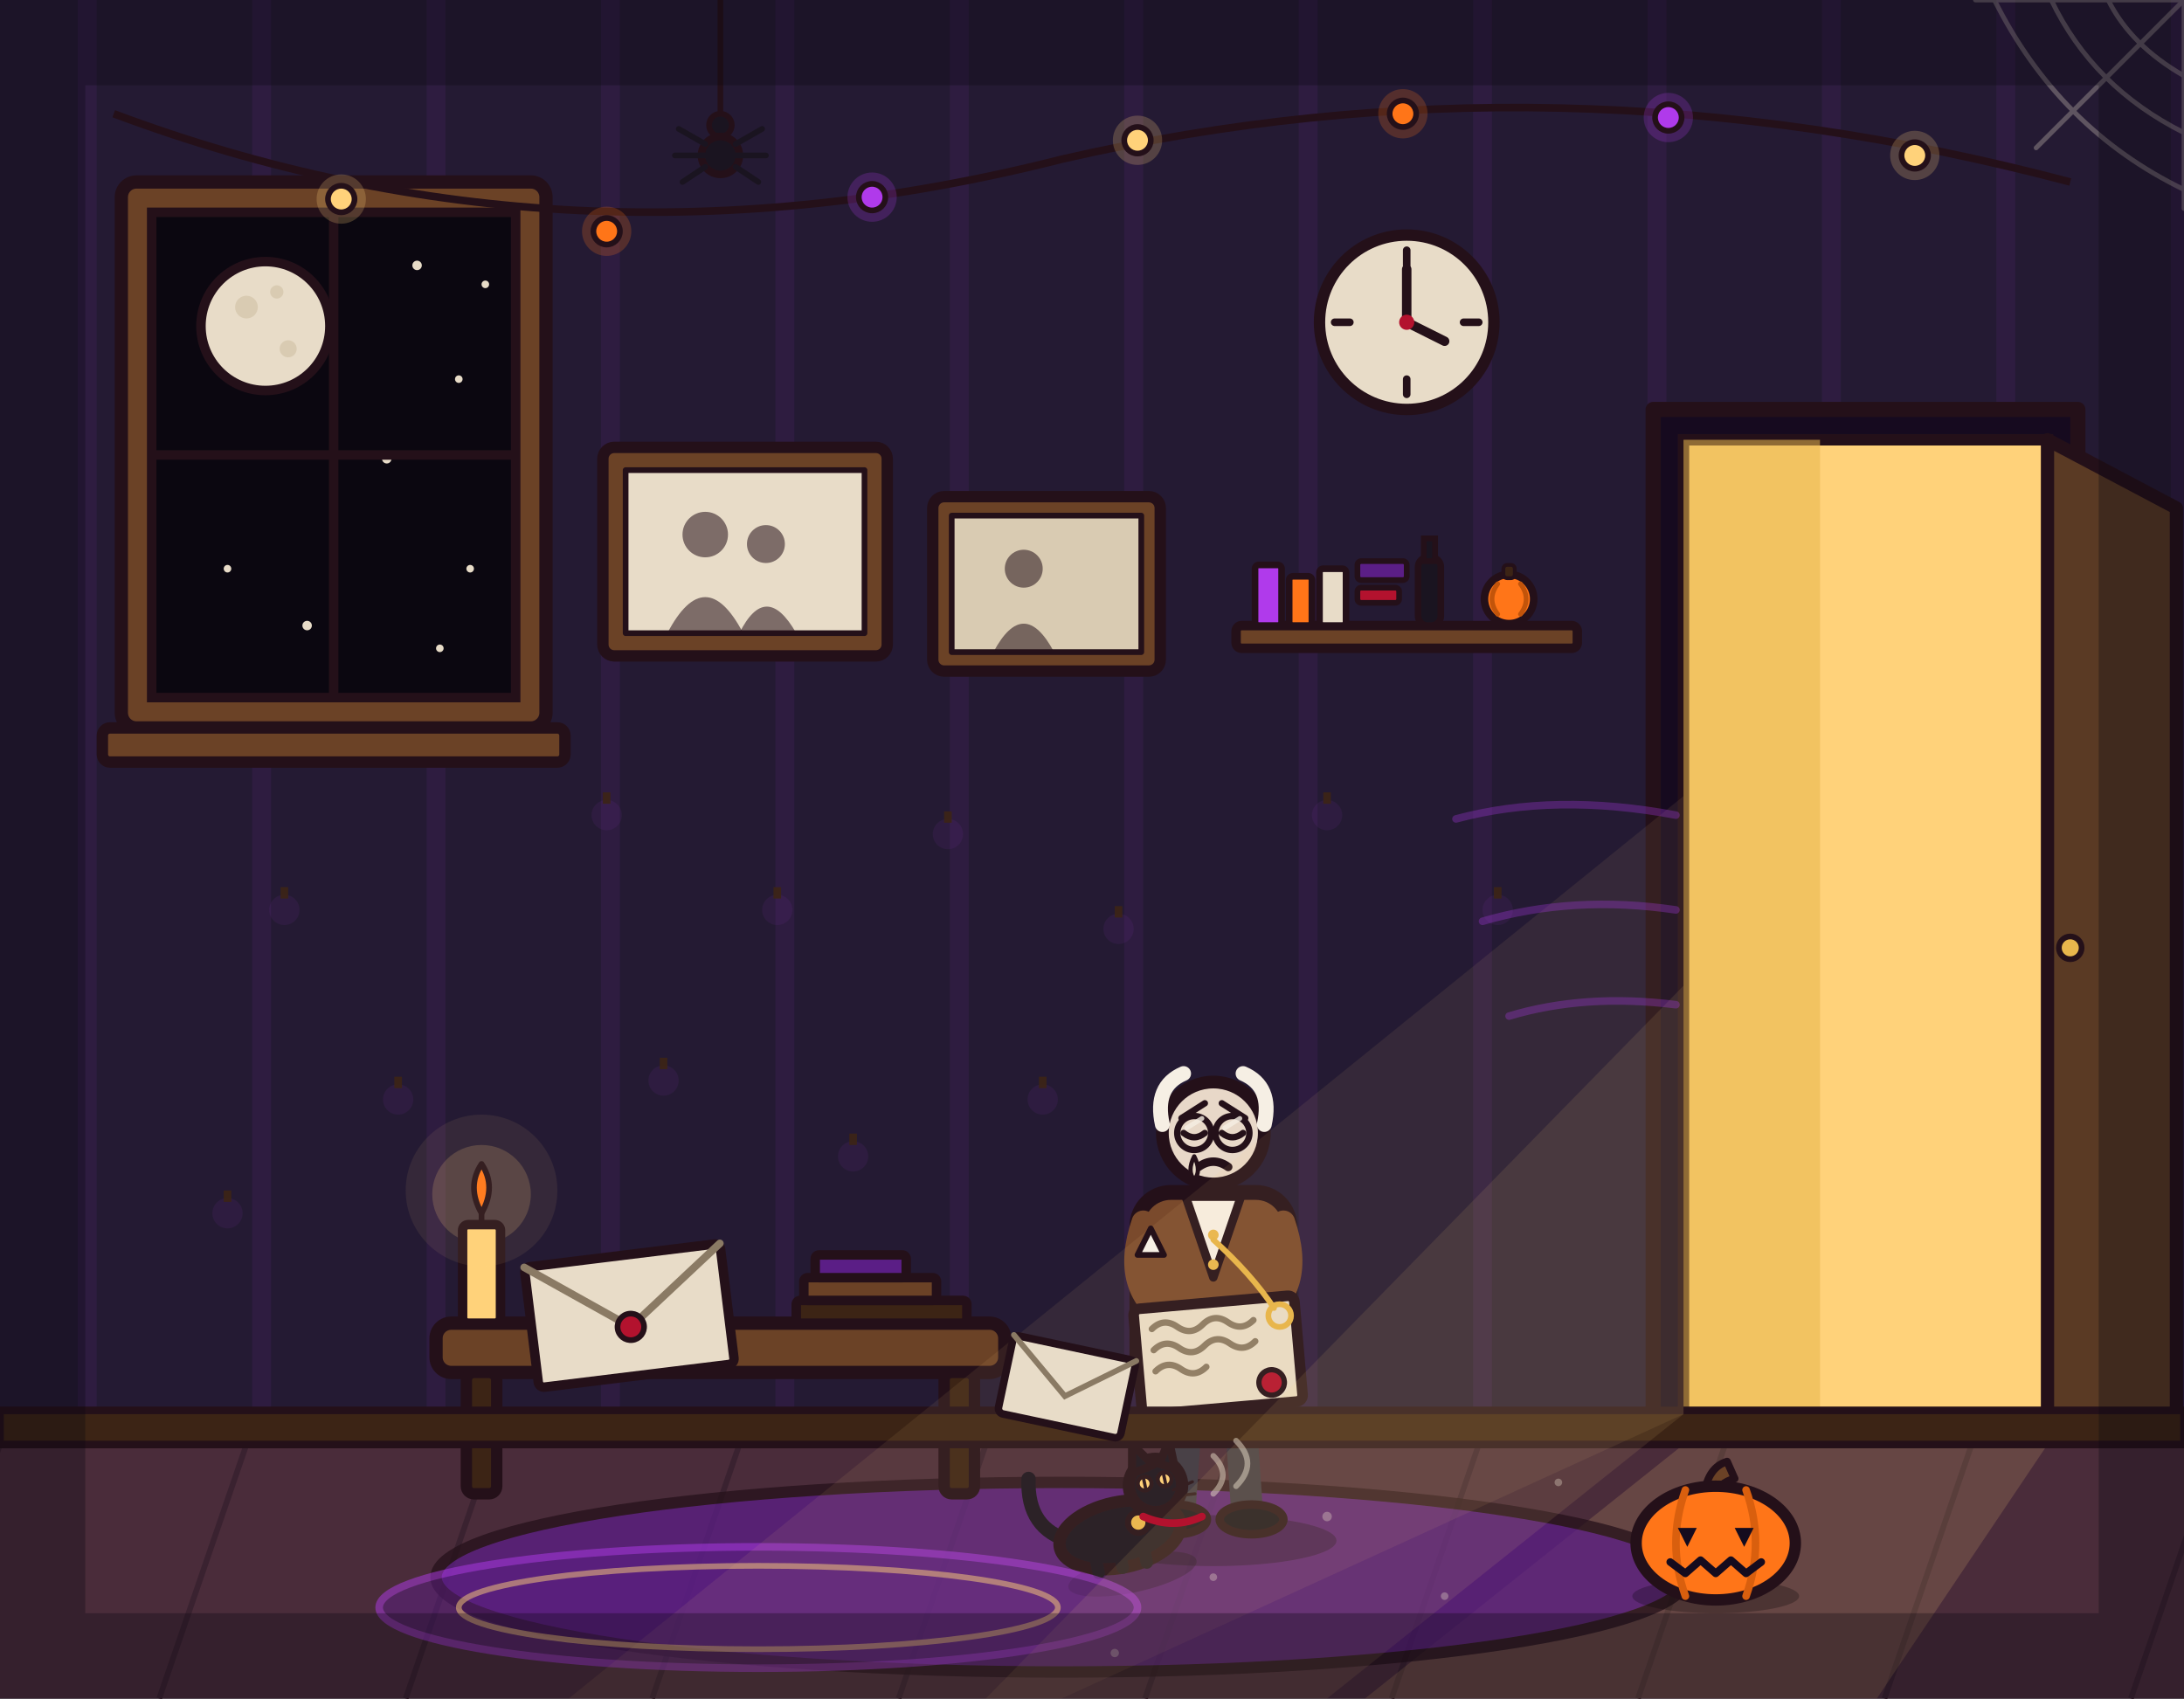
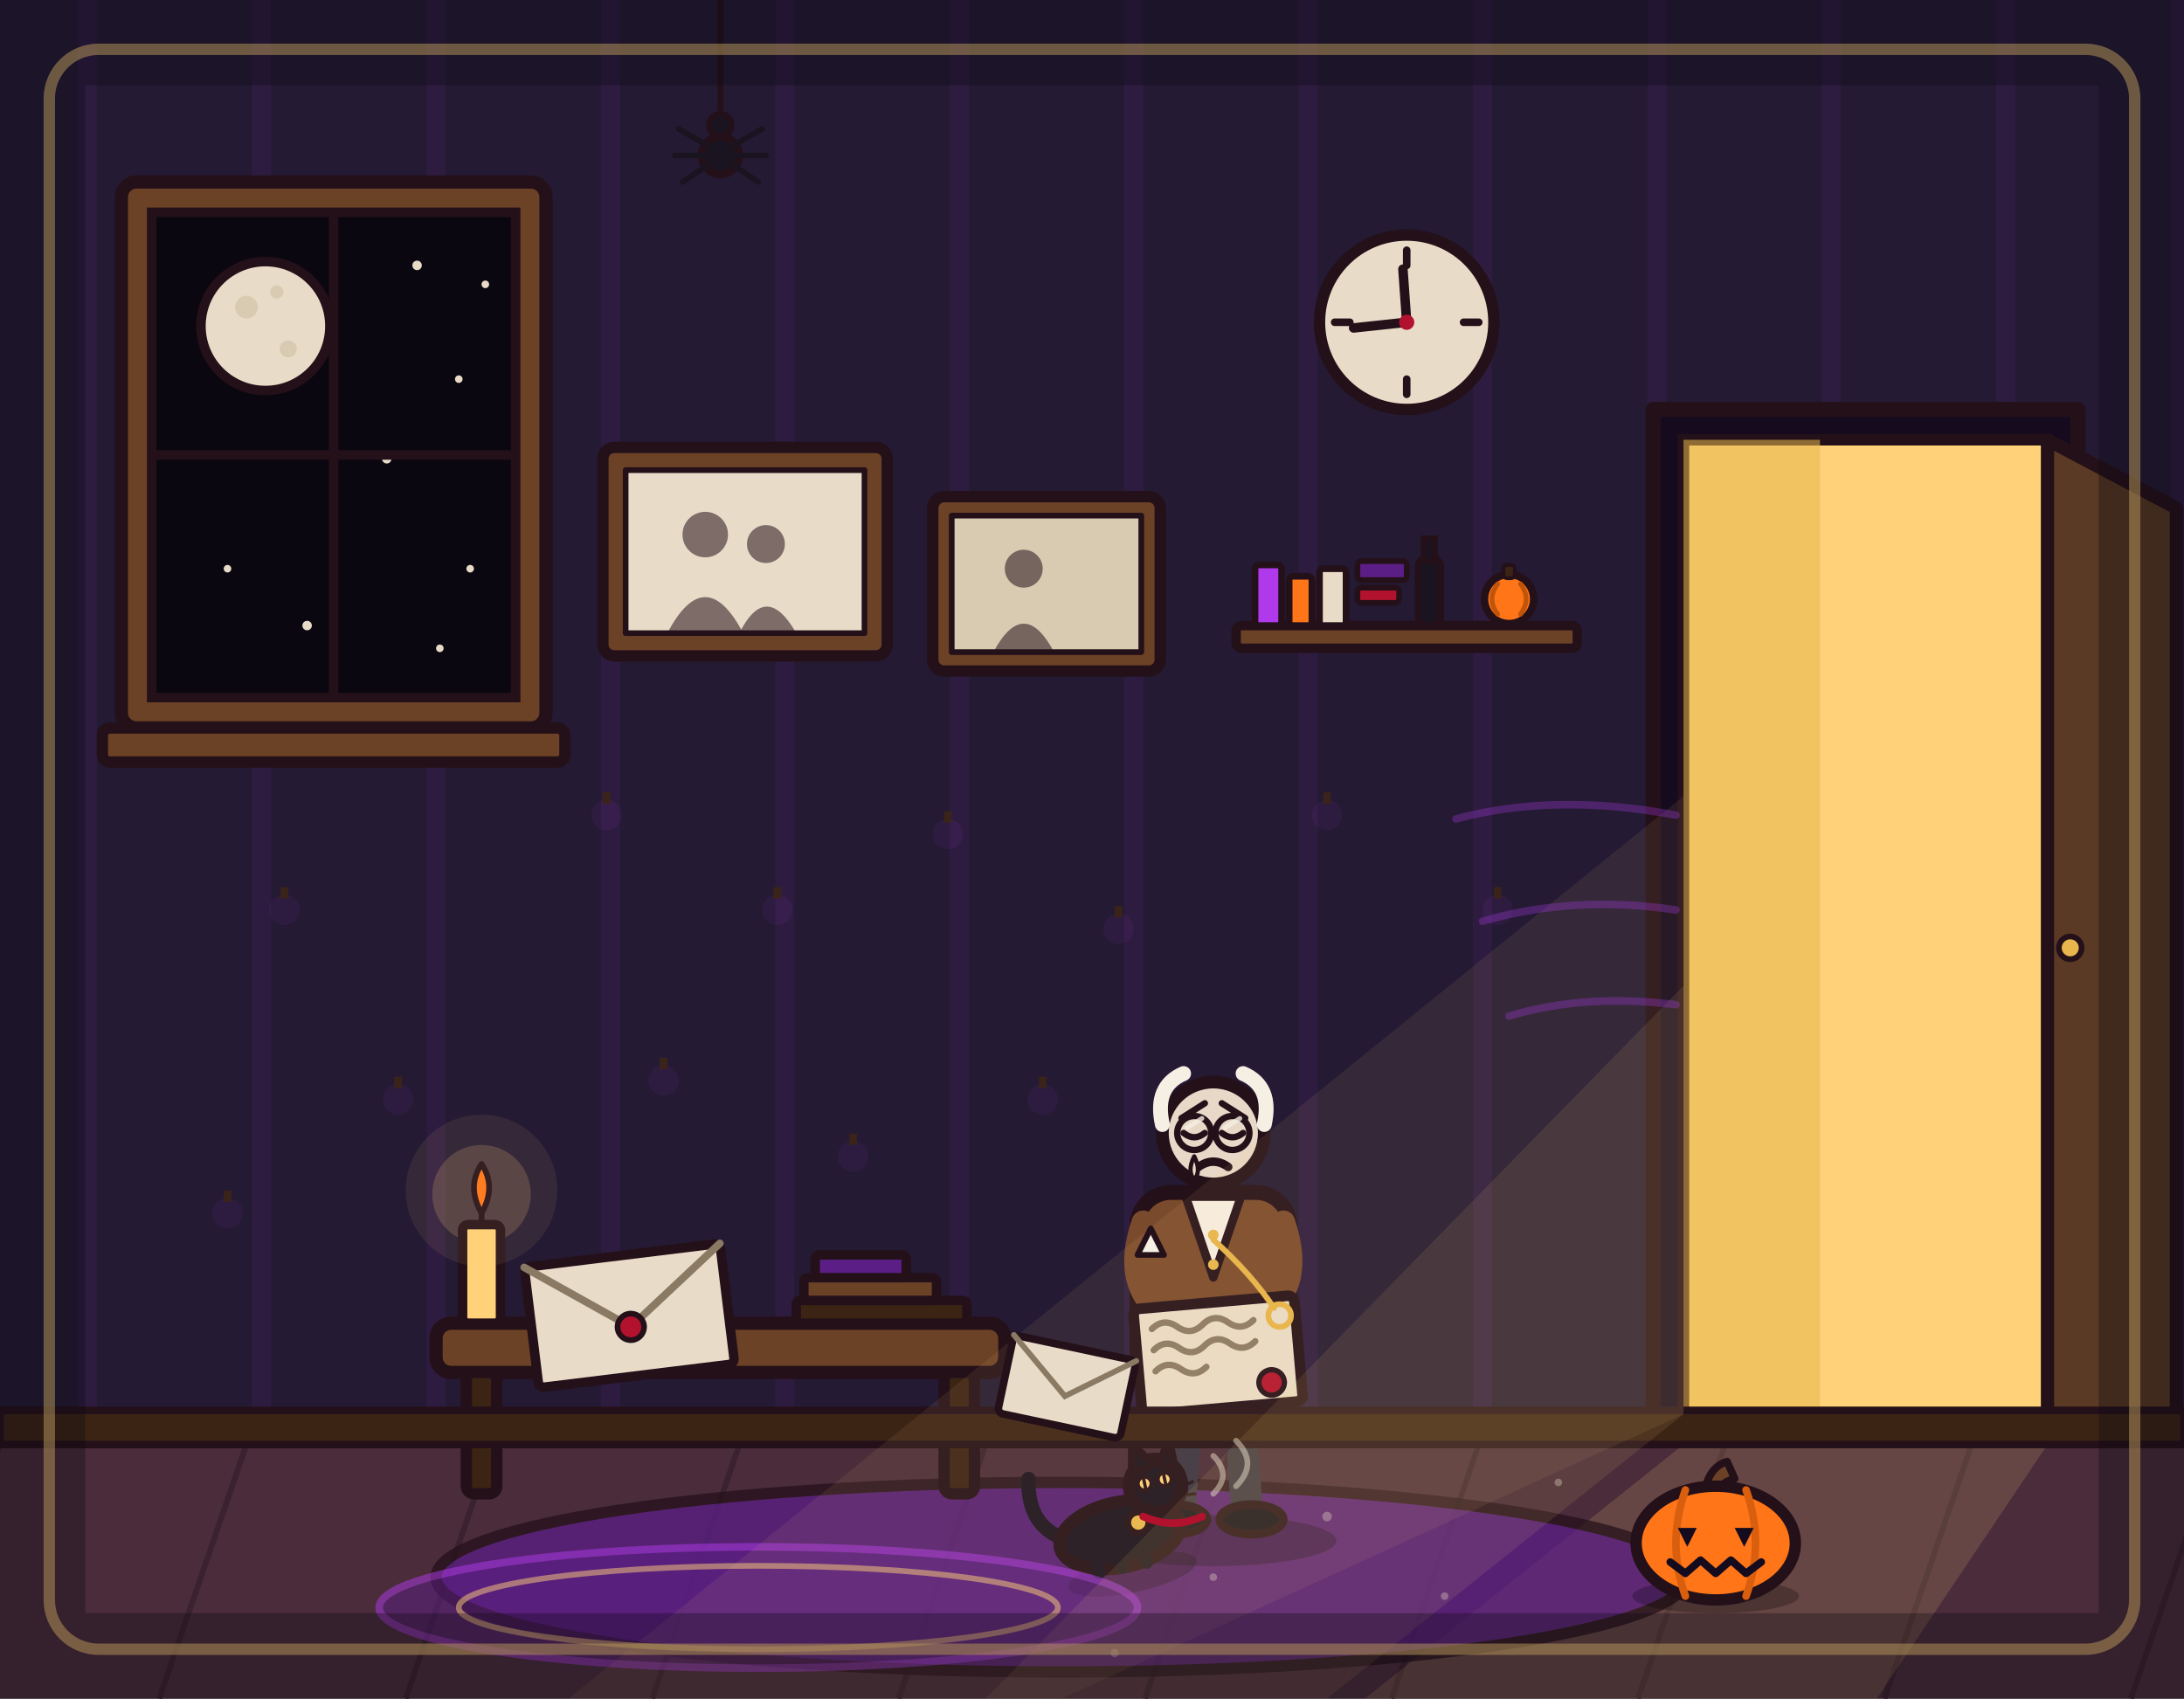
<svg xmlns="http://www.w3.org/2000/svg" viewBox="0 0 1152 896" width="1152" height="896">
  <rect x="0" y="0" width="1152" height="896" fill="#241a33" />
  <path d="M46 0V762M138 0V762M230 0V762M322 0V762M414 0V762M506 0V762M598 0V762M690 0V762M782 0V762M874 0V762M966 0V762M1058 0V762M1150 0V762" stroke="#b03aeb" stroke-width="10" opacity=".07" fill="none" />
  <rect x="64" y="96" width="224" height="288" rx="8" fill="#6b4226" stroke="#241019" stroke-width="7" stroke-linejoin="round" />
  <rect x="80" y="112" width="192" height="256" fill="#0b0710" stroke="#241019" stroke-width="5" />
  <circle cx="140" cy="172" r="34" fill="#e8dcc8" stroke="#241019" stroke-width="5" />
  <circle cx="130" cy="162" r="6" fill="#d9cbb2" />
  <circle cx="152" cy="184" r="4.5" fill="#d9cbb2" />
  <circle cx="146" cy="154" r="3.5" fill="#d9cbb2" />
  <g fill="#e8dcc8">
    <circle cx="220" cy="140" r="2.5" />
    <circle cx="242" cy="200" r="2" />
    <circle cx="204" cy="242" r="2.5" />
    <circle cx="248" cy="300" r="2" />
    <circle cx="120" cy="300" r="2" />
    <circle cx="162" cy="330" r="2.5" />
    <circle cx="232" cy="342" r="2" />
    <circle cx="256" cy="150" r="2" />
  </g>
  <line x1="176" y1="112" x2="176" y2="368" stroke="#241019" stroke-width="5" />
  <line x1="80" y1="240" x2="272" y2="240" stroke="#241019" stroke-width="5" />
  <rect x="54" y="384" width="244" height="18" rx="4" fill="#6b4226" stroke="#241019" stroke-width="6" stroke-linejoin="round" />
  <rect x="872" y="216" width="224" height="546" fill="#160a1f" stroke="#241019" stroke-width="8" stroke-linejoin="round" />
  <rect x="888" y="232" width="192" height="514" fill="#ffd27a" stroke="#241019" stroke-width="6" />
  <rect x="888" y="232" width="72" height="514" fill="#e8b64c" opacity=".55" />
  <polygon points="1080,232 1148,268 1148,800 1080,762" fill="#5a3a24" stroke="#241019" stroke-width="7" stroke-linejoin="round" />
  <circle cx="1092" cy="500" r="6" fill="#e8b64c" stroke="#241019" stroke-width="3" />
  <path d="M1060 470 Q1078 500 1060 530" fill="none" stroke="#ffd27a" stroke-width="4" stroke-linecap="round" />
  <path d="M1042 482 Q1053 500 1042 518" fill="none" stroke="#ffd27a" stroke-width="3" stroke-linecap="round" />
  <rect x="318" y="236" width="150" height="110" rx="6" fill="#6b4226" stroke="#241019" stroke-width="6" stroke-linejoin="round" />
  <rect x="330" y="248" width="126" height="86" fill="#e8dcc8" stroke="#241019" stroke-width="3" stroke-linejoin="round" />
  <circle cx="372" cy="282" r="12" fill="#241019" opacity=".55" stroke="none" />
  <circle cx="404" cy="287" r="10" fill="#241019" opacity=".55" stroke="none" />
  <path d="M352 334 Q372 296 392 334 Z" fill="#241019" opacity=".55" stroke="none" />
  <path d="M390 334 Q404 306 420 334 Z" fill="#241019" opacity=".55" stroke="none" />
  <rect x="492" y="262" width="120" height="92" rx="6" fill="#6b4226" stroke="#241019" stroke-width="6" stroke-linejoin="round" />
  <rect x="502" y="272" width="100" height="72" fill="#d9cbb2" stroke="#241019" stroke-width="3" stroke-linejoin="round" />
  <circle cx="540" cy="300" r="10" fill="#241019" opacity=".55" stroke="none" />
  <path d="M524 344 Q540 314 556 344 Z" fill="#241019" opacity=".55" stroke="none" />
  <circle cx="742" cy="170" r="46" fill="#e8dcc8" stroke="#241019" stroke-width="6" />
  <line x1="742" y1="132" x2="742" y2="140" stroke="#241019" stroke-width="4" stroke-linecap="round" />
  <line x1="742" y1="200" x2="742" y2="208" stroke="#241019" stroke-width="4" stroke-linecap="round" />
  <line x1="704" y1="170" x2="712" y2="170" stroke="#241019" stroke-width="4" stroke-linecap="round" />
  <line x1="772" y1="170" x2="780" y2="170" stroke="#241019" stroke-width="4" stroke-linecap="round" />
-   <line x1="742" y1="170" x2="742" y2="142" stroke="#241019" stroke-width="5" stroke-linecap="round" />
-   <line x1="742" y1="170" x2="762" y2="180" stroke="#241019" stroke-width="5" stroke-linecap="round" />
+   <line x1="742" y1="170" x2="740" y2="142" stroke="#241019" stroke-width="5" stroke-linecap="round" />
+   <line x1="742" y1="170" x2="714" y2="173" stroke="#241019" stroke-width="5" stroke-linecap="round" />
  <circle cx="742" cy="170" r="4" fill="#b3122e" />
-   <path d="M60 60 Q300 150 560 84 Q820 24 1092 96" fill="none" stroke="#241019" stroke-width="4" />
-   <g>
-     <circle cx="180" cy="105" r="13" fill="#ffd27a" opacity=".22" />
-     <circle cx="180" cy="105" r="7" fill="#ffd27a" stroke="#241019" stroke-width="3" />
-     <circle cx="320" cy="122" r="13" fill="#ff7518" opacity=".22" />
-     <circle cx="320" cy="122" r="7" fill="#ff7518" stroke="#241019" stroke-width="3" />
-     <circle cx="460" cy="104" r="13" fill="#b03aeb" opacity=".22" />
-     <circle cx="460" cy="104" r="7" fill="#b03aeb" stroke="#241019" stroke-width="3" />
-     <circle cx="600" cy="74" r="13" fill="#ffd27a" opacity=".22" />
-     <circle cx="600" cy="74" r="7" fill="#ffd27a" stroke="#241019" stroke-width="3" />
-     <circle cx="740" cy="60" r="13" fill="#ff7518" opacity=".22" />
-     <circle cx="740" cy="60" r="7" fill="#ff7518" stroke="#241019" stroke-width="3" />
-     <circle cx="880" cy="62" r="13" fill="#b03aeb" opacity=".22" />
-     <circle cx="880" cy="62" r="7" fill="#b03aeb" stroke="#241019" stroke-width="3" />
-     <circle cx="1010" cy="82" r="13" fill="#ffd27a" opacity=".22" />
-     <circle cx="1010" cy="82" r="7" fill="#ffd27a" stroke="#241019" stroke-width="3" />
-   </g>
  <line x1="380" y1="0" x2="380" y2="70" stroke="#241019" stroke-width="3" />
  <circle cx="380" cy="66" r="6" fill="#1a1420" stroke="#241019" stroke-width="3" />
  <circle cx="380" cy="82" r="10" fill="#1a1420" stroke="#241019" stroke-width="4" />
  <path d="M372 76 L358 68M372 82 L356 82M372 88 L360 96M388 76 L402 68M388 82 L404 82M388 88 L400 96" stroke="#1a1420" stroke-width="3" stroke-linecap="round" fill="none" />
  <rect x="0" y="760" width="1152" height="136" fill="#4a2c3a" />
  <path d="M0 762 L-46 896M130 762 L84 896M260 762 L214 896M390 762 L344 896M520 762 L474 896M650 762 L604 896M780 762 L734 896M910 762 L864 896M1040 762 L994 896M1170 762 L1124 896" stroke="#3a2230" stroke-width="3" fill="none" />
  <line x1="0" y1="761" x2="1152" y2="761" stroke="#241019" stroke-width="6" stroke-linecap="round" />
  <polygon points="888,762 1080,762 990,896 720,896" fill="#ffd27a" opacity=".16" />
  <ellipse cx="560" cy="832" rx="330" ry="50" fill="#5b1e86" stroke="#241019" stroke-width="6" stroke-linejoin="round" opacity=".75" />
  <rect x="230" y="698" width="300" height="26" rx="8" fill="#6b4226" stroke="#241019" stroke-width="7" stroke-linejoin="round" />
  <rect x="246" y="724" width="16" height="64" rx="4" fill="#3c2415" stroke="#241019" stroke-width="6" stroke-linejoin="round" />
  <rect x="498" y="724" width="16" height="64" rx="4" fill="#3c2415" stroke="#241019" stroke-width="6" stroke-linejoin="round" />
  <g transform="rotate(-7 332 694)">
    <rect x="280" y="662" width="104" height="64" rx="3" fill="#e8dcc8" stroke="#241019" stroke-width="5" stroke-linejoin="round" />
    <path d="M280 662 L332 700 L384 662" fill="none" stroke="#8a7a64" stroke-width="4" stroke-linecap="round" />
    <circle cx="332" cy="700" r="7" fill="#b3122e" stroke="#241019" stroke-width="3" />
  </g>
  <rect x="420" y="686" width="90" height="12" rx="2" fill="#3c2415" stroke="#241019" stroke-width="5" />
  <rect x="424" y="674" width="70" height="12" rx="2" fill="#6b4226" stroke="#241019" stroke-width="5" />
  <rect x="430" y="662" width="48" height="12" rx="2" fill="#5b1e86" stroke="#241019" stroke-width="5" />
  <circle cx="254" cy="630" r="26" fill="#ffd27a" opacity=".18" />
  <rect x="244" y="646" width="20" height="52" rx="3" fill="#ffd27a" stroke="#241019" stroke-width="5" stroke-linejoin="round" />
  <line x1="254" y1="646" x2="254" y2="640" stroke="#241019" stroke-width="3" stroke-linecap="round" />
  <path d="M254 640 Q246 626 254 614 Q262 626 254 640 Z" fill="#ff7518" stroke="#241019" stroke-width="3" stroke-linejoin="round" />
  <g transform="translate(905 838)">
    <ellipse cx="0" cy="4" rx="44" ry="9" fill="#000000" opacity=".25" />
    <path d="M-6 -50 Q-4 -64 6 -67 L10 -58 Q2 -56 -2 -48 Z" fill="#6b4226" stroke="#241019" stroke-width="4" stroke-linejoin="round" />
    <ellipse cx="0" cy="-24" rx="42" ry="30" fill="#ff7518" stroke="#241019" stroke-width="6" />
    <path d="M-16 -52 Q-26 -24 -16 4" fill="none" stroke="#d95f0e" stroke-width="4" stroke-linecap="round" />
    <path d="M16 -52 Q26 -24 16 4" fill="none" stroke="#d95f0e" stroke-width="4" stroke-linecap="round" />
    <path d="M-20 -32 L-10 -32 L-15 -22 Z" fill="#150b1e" />
    <path d="M20 -32 L10 -32 L15 -22 Z" fill="#150b1e" />
    <path d="M-24 -14 L-16 -8 L-8 -15 L0 -8 L8 -15 L16 -8 L24 -14" fill="none" stroke="#150b1e" stroke-width="4" stroke-linejoin="round" stroke-linecap="round" />
  </g>
  <g transform="translate(640 806) scale(1.12)">
    <ellipse cx="0" cy="6" rx="58" ry="12" fill="#000000" opacity=".28" />
    <path d="M-12 -64 L-16 -6" fill="none" stroke="#3a3542" stroke-width="15" stroke-linecap="round" />
    <path d="M12 -64 L16 -6" fill="none" stroke="#3a3542" stroke-width="15" stroke-linecap="round" />
    <ellipse cx="-18" cy="-4" rx="15" ry="7" fill="#14101c" stroke="#241019" stroke-width="4" />
    <ellipse cx="18" cy="-4" rx="15" ry="7" fill="#14101c" stroke="#241019" stroke-width="4" />
    <rect x="-36" y="-158" width="72" height="98" rx="16" fill="#7a4a2c" stroke="#241019" stroke-width="7" stroke-linejoin="round" />
    <path d="M-13 -156 L0 -118 L13 -156 Z" fill="#f6efe4" stroke="#241019" stroke-width="4" stroke-linejoin="round" />
    <circle cx="0" cy="-138" r="2.5" fill="#e8b64c" />
    <circle cx="0" cy="-124" r="2.5" fill="#e8b64c" />
    <path d="M-33 -144 Q-44 -112 -20 -98" fill="none" stroke="#7a4a2c" stroke-width="11" stroke-linecap="round" />
    <path d="M33 -144 Q44 -112 20 -98" fill="none" stroke="#7a4a2c" stroke-width="11" stroke-linecap="round" />
    <circle cx="-18" cy="-96" r="7" fill="#e8d8c8" stroke="#241019" stroke-width="4" />
    <circle cx="20" cy="-96" r="7" fill="#e8d8c8" stroke="#241019" stroke-width="4" />
    <g transform="rotate(-5 -2 -84)">
      <rect x="-36" y="-106" width="76" height="50" rx="3" fill="#e8dcc8" stroke="#241019" stroke-width="5" stroke-linejoin="round" />
      <path d="M-28 -96 q6 -5 12 0 t12 0 t12 0 t12 0" fill="none" stroke="#8a7a64" stroke-width="3" stroke-linecap="round" />
      <path d="M-28 -86 q6 -5 12 0 t12 0 t12 0 t12 0" fill="none" stroke="#8a7a64" stroke-width="3" stroke-linecap="round" />
      <path d="M-28 -76 q6 -5 12 0 t12 0" fill="none" stroke="#8a7a64" stroke-width="3" stroke-linecap="round" />
      <circle cx="26" cy="-66" r="6" fill="#b3122e" stroke="#241019" stroke-width="2.5" />
    </g>
    <circle cx="0" cy="-186" r="24" fill="#e8d8c8" stroke="#241019" stroke-width="6" />
    <path d="M-24 -190 Q-28 -208 -14 -214" fill="none" stroke="#f6efe4" stroke-width="7" stroke-linecap="round" />
    <path d="M24 -190 Q28 -208 14 -214" fill="none" stroke="#f6efe4" stroke-width="7" stroke-linecap="round" />
    <line x1="-15" y1="-193" x2="-4" y2="-200" stroke="#241019" stroke-width="3" stroke-linecap="round" />
    <line x1="15" y1="-193" x2="4" y2="-200" stroke="#241019" stroke-width="3" stroke-linecap="round" />
    <path d="M-14 -186 Q-9 -182 -4 -186" fill="none" stroke="#241019" stroke-width="3" stroke-linecap="round" />
    <path d="M14 -186 Q9 -182 4 -186" fill="none" stroke="#241019" stroke-width="3" stroke-linecap="round" />
    <circle cx="-9" cy="-186" r="8" fill="none" stroke="#241019" stroke-width="3" />
    <circle cx="9" cy="-186" r="8" fill="none" stroke="#241019" stroke-width="3" />
    <line x1="-1" y1="-186" x2="1" y2="-186" stroke="#241019" stroke-width="3" stroke-linecap="round" />
    <path d="M-7 -170 Q0 -175 7 -170" fill="none" stroke="#241019" stroke-width="4" stroke-linecap="round" />
    <path d="M-9 -175 Q-12.5 -168 -9 -164 Q-5.5 -168 -9 -175 Z" fill="#e8dcc8" stroke="#241019" stroke-width="2" stroke-linejoin="round" />
  </g>
  <g transform="translate(596 824) rotate(-12) scale(1.08)">
    <ellipse cx="0" cy="6" rx="32" ry="9" fill="#000000" opacity=".25" />
    <path d="M-26 -16 Q-46 -26 -40 -50" fill="none" stroke="#1a1420" stroke-width="7" stroke-linecap="round" />
    <ellipse cx="-2" cy="-14" rx="30" ry="16" fill="#1a1420" stroke="#241019" stroke-width="6" />
    <line x1="-16" y1="-6" x2="-16" y2="2" stroke="#1a1420" stroke-width="6" stroke-linecap="round" />
    <line x1="-4" y1="-5" x2="-4" y2="2" stroke="#1a1420" stroke-width="6" stroke-linecap="round" />
    <line x1="8" y1="-5" x2="8" y2="2" stroke="#1a1420" stroke-width="6" stroke-linecap="round" />
    <circle cx="20" cy="-34" r="13" fill="#1a1420" stroke="#241019" stroke-width="6" />
    <path d="M10 -42 L13 -56 L21 -44 Z" fill="#1a1420" stroke="#241019" stroke-width="4" stroke-linejoin="round" />
    <path d="M24 -44 L31 -54 L31 -40 Z" fill="#1a1420" stroke="#241019" stroke-width="4" stroke-linejoin="round" />
    <circle cx="15" cy="-36" r="3.4" fill="#ffd27a" stroke="#241019" stroke-width="2" />
    <circle cx="25" cy="-36" r="3.4" fill="#ffd27a" stroke="#241019" stroke-width="2" />
    <line x1="15" y1="-39" x2="15" y2="-33" stroke="#241019" stroke-width="1.6" stroke-linecap="round" />
    <line x1="25" y1="-39" x2="25" y2="-33" stroke="#241019" stroke-width="1.6" stroke-linecap="round" />
    <path d="M28 -30 L38 -32M28 -27 L38 -26" stroke="#241019" stroke-width="1.5" stroke-linecap="round" fill="none" />
    <circle cx="8" cy="-18" r="5" fill="#e8b64c" stroke="#241019" stroke-width="3" />
  </g>
  <g>
    <rect x="0" y="744" width="1152" height="18" fill="#3c2415" stroke="#241019" stroke-width="4" />
    <ellipse cx="400" cy="848" rx="200" ry="32" fill="#5b1e86" opacity=".5" stroke="#b03aeb" stroke-width="4" />
    <ellipse cx="400" cy="848" rx="158" ry="22" fill="none" stroke="#ffd27a" stroke-width="3" opacity=".5" />
    <polygon points="888,420 888,746 560,896 300,896" fill="#ffd27a" opacity=".08" stroke="none" />
    <polygon points="888,520 888,746 700,896 520,896" fill="#ffd27a" opacity=".1" stroke="none" />
    <g fill="#e8dcc8" opacity=".35" stroke="none">
      <circle cx="700" cy="800" r="2.5" />
      <circle cx="762" cy="842" r="2" />
      <circle cx="640" cy="832" r="2" />
      <circle cx="822" cy="782" r="2" />
      <circle cx="588" cy="872" r="2.2" />
    </g>
-     <g fill="none" stroke="#e8dcc8" stroke-width="2.5" opacity=".3" stroke-linecap="round">
-       <line x1="1152" y1="0" x2="1042" y2="0" />
-       <line x1="1152" y1="0" x2="1074" y2="78" />
-       <line x1="1152" y1="0" x2="1152" y2="110" />
-       <path d="M1112 0 Q1124 24 1152 40" />
-       <path d="M1082 0 Q1104 46 1152 70" />
-       <path d="M1052 0 Q1086 68 1152 100" />
-     </g>
    <rect x="652" y="330" width="180" height="12" rx="3" fill="#6b4226" stroke="#241019" stroke-width="5" stroke-linejoin="round" />
    <rect x="662" y="298" width="14" height="32" rx="2" fill="#b03aeb" stroke="#241019" stroke-width="3.5" stroke-linejoin="round" />
    <rect x="680" y="304" width="12" height="26" rx="2" fill="#ff7518" stroke="#241019" stroke-width="3.5" stroke-linejoin="round" />
    <rect x="696" y="300" width="14" height="30" rx="2" fill="#e8dcc8" stroke="#241019" stroke-width="3.5" stroke-linejoin="round" />
    <rect x="716" y="296" width="26" height="10" rx="2" fill="#5b1e86" stroke="#241019" stroke-width="3" stroke-linejoin="round" />
    <rect x="716" y="310" width="22" height="8" rx="2" fill="#b3122e" stroke="#241019" stroke-width="3" stroke-linejoin="round" />
    <rect x="748" y="294" width="12" height="36" rx="5" fill="#1a1420" stroke="#241019" stroke-width="3.5" stroke-linejoin="round" />
    <rect x="751" y="284" width="6" height="12" fill="#1a1420" stroke="#241019" stroke-width="3" />
    <circle cx="796" cy="316" r="13" fill="#ff7518" stroke="#241019" stroke-width="4" stroke-linejoin="round" />
    <path d="M790 308 Q784 316 790 324M802 308 Q808 316 802 324" fill="none" stroke="#c2540a" stroke-width="2.5" stroke-linecap="round" />
    <rect x="793" y="298" width="6" height="7" rx="2" fill="#3c2415" stroke="#241019" stroke-width="2" />
    <path d="M600 662 L614 662 L607 648 Z" fill="#f6efe4" stroke="#241019" stroke-width="3" stroke-linejoin="round" />
    <path d="M603 800 Q619 807 634 800" fill="none" stroke="#b3122e" stroke-width="4" stroke-linecap="round" />
  </g>
  <g>
    <circle cx="254" cy="628" r="40" fill="#ffd27a" opacity=".08" stroke="none" />
    <g fill="none" stroke="#b03aeb" stroke-width="4" opacity=".3" stroke-linecap="round">
      <path d="M884 430 Q820 418 768 432" />
      <path d="M884 480 Q830 472 782 486" />
      <path d="M884 530 Q836 524 796 536" />
    </g>
    <g fill="none" stroke="#e8dcc8" stroke-width="3" opacity=".5" stroke-linecap="round">
      <path d="M640 768 Q650 778 640 788" />
      <path d="M652 760 Q664 772 652 784" />
    </g>
    <g fill="#b03aeb" opacity=".07" stroke="none">
      <circle cx="320" cy="430" r="8" />
      <circle cx="410" cy="480" r="8" />
      <circle cx="500" cy="440" r="8" />
      <circle cx="590" cy="490" r="8" />
      <circle cx="350" cy="570" r="8" />
      <circle cx="450" cy="610" r="8" />
      <circle cx="550" cy="580" r="8" />
      <circle cx="700" cy="430" r="8" />
      <circle cx="790" cy="480" r="8" />
      <circle cx="150" cy="480" r="8" />
      <circle cx="210" cy="580" r="8" />
      <circle cx="120" cy="640" r="8" />
    </g>
    <g fill="#3c2415" stroke="none" opacity=".9">
      <rect x="318" y="418" width="4" height="6" />
      <rect x="408" y="468" width="4" height="6" />
      <rect x="498" y="428" width="4" height="6" />
      <rect x="588" y="478" width="4" height="6" />
      <rect x="348" y="558" width="4" height="6" />
      <rect x="448" y="598" width="4" height="6" />
      <rect x="548" y="568" width="4" height="6" />
      <rect x="698" y="418" width="4" height="6" />
      <rect x="788" y="468" width="4" height="6" />
      <rect x="148" y="468" width="4" height="6" />
      <rect x="208" y="568" width="4" height="6" />
      <rect x="118" y="628" width="4" height="6" />
    </g>
    <path d="M640 654 Q660 672 672 690" fill="none" stroke="#e8b64c" stroke-width="3" stroke-linecap="round" />
    <circle cx="675" cy="694" r="6" fill="none" stroke="#e8b64c" stroke-width="3" />
    <line x1="626" y1="595" x2="634" y2="590" stroke="#f6efe4" stroke-width="2.5" stroke-linecap="round" opacity=".8" />
    <line x1="646" y1="595" x2="654" y2="590" stroke="#f6efe4" stroke-width="2.5" stroke-linecap="round" opacity=".8" />
    <g transform="rotate(12 560 730)">
      <rect x="530" y="710" width="66" height="42" rx="3" fill="#e8dcc8" stroke="#241019" stroke-width="4" stroke-linejoin="round" />
      <path d="M530 710 L563 736 L596 710" fill="none" stroke="#8a7a64" stroke-width="3" stroke-linecap="round" />
    </g>
  </g>
+   <rect x="26" y="26" width="1100" height="844" rx="26" fill="none" stroke="#ffd27a" stroke-width="6" opacity=".55" />
  <rect x="0" y="0" width="1152" height="896" fill="none" stroke="#0b0710" stroke-width="90" opacity=".32" />
</svg>
